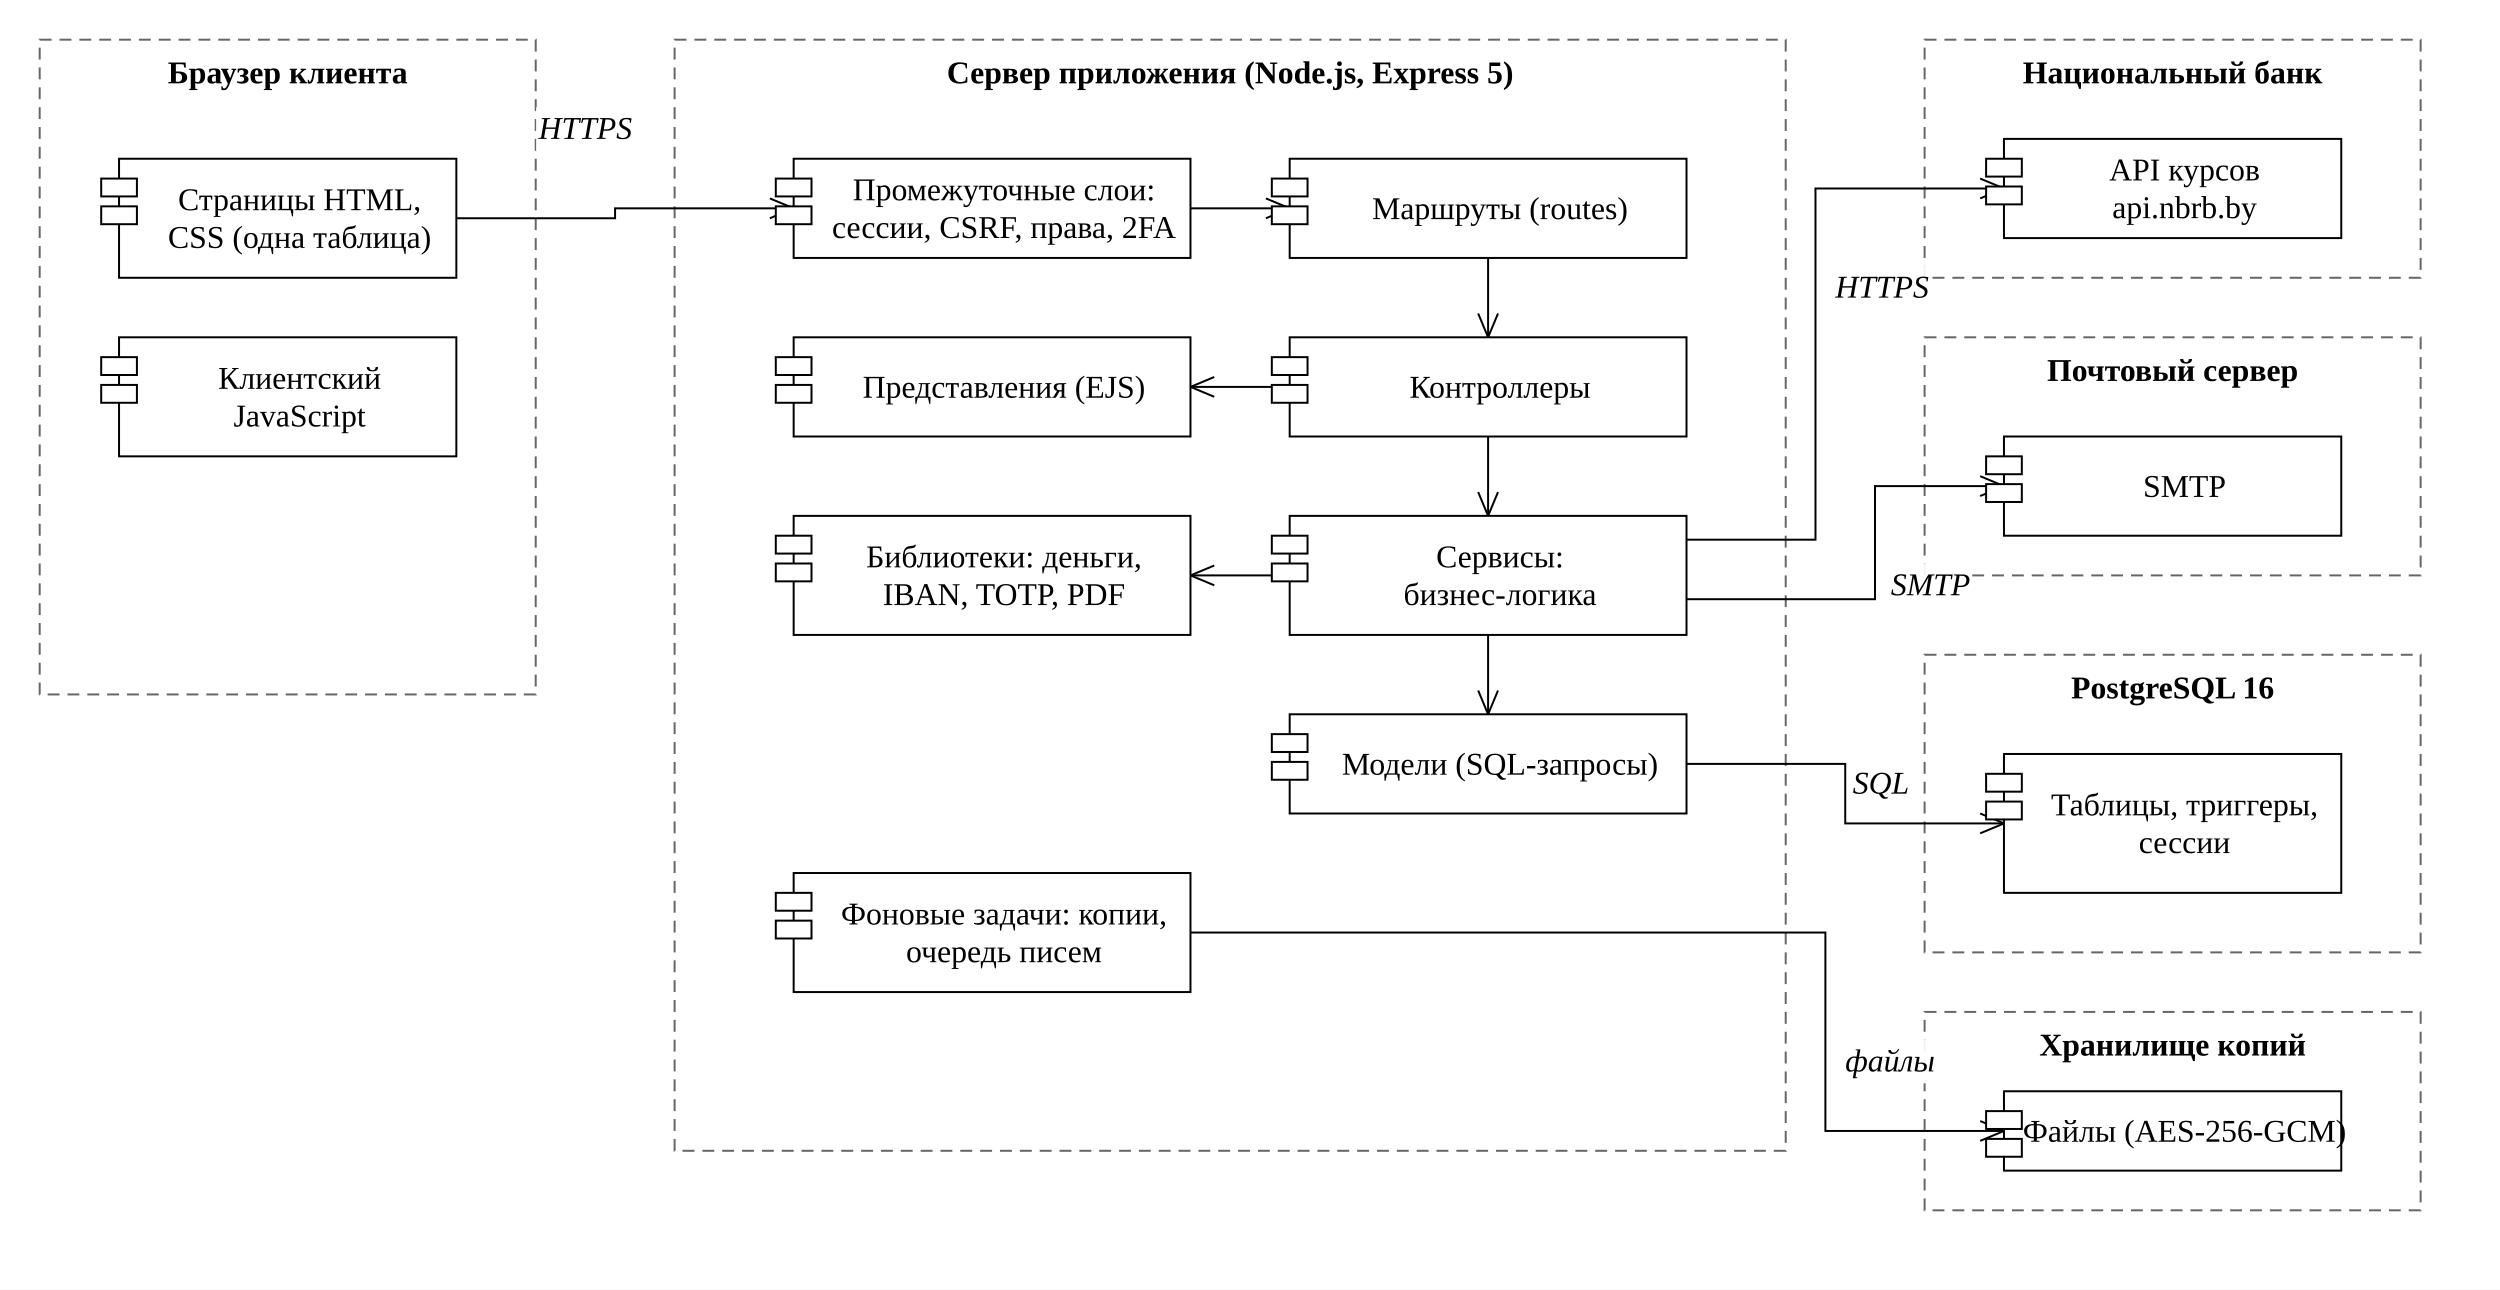
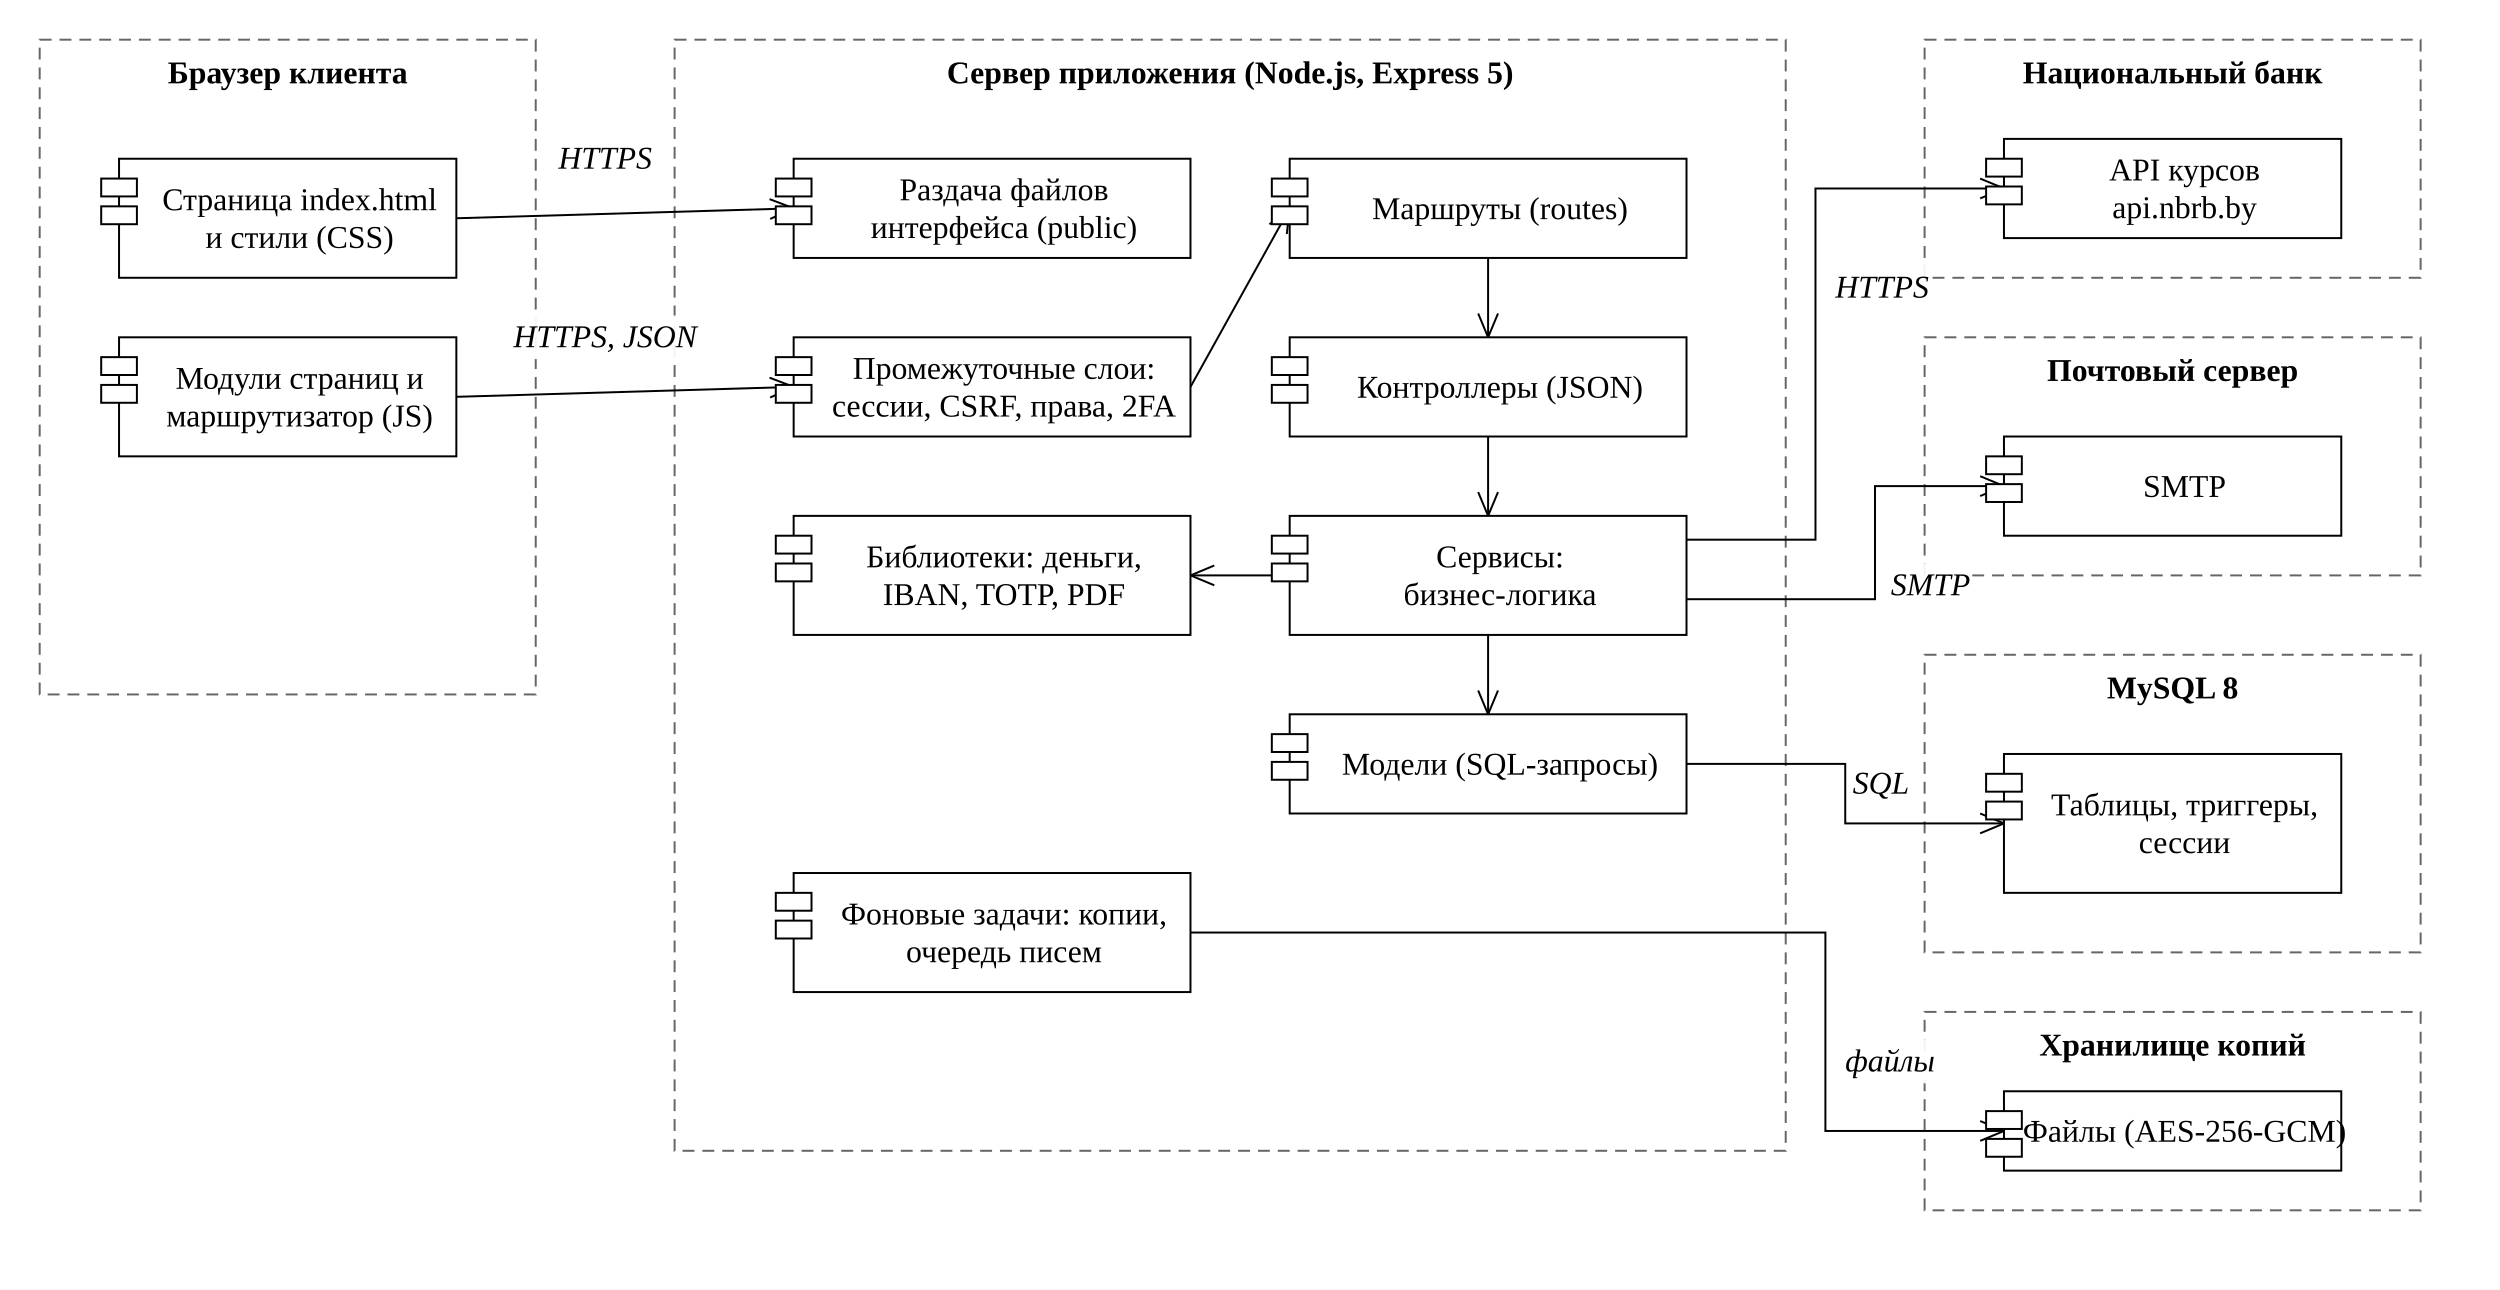
<svg xmlns="http://www.w3.org/2000/svg" width="1260" height="650" viewBox="0 0 1260 650" font-family="Times New Roman, serif">
  <rect width="100%" height="100%" fill="#ffffff" />
  <rect x="20" y="20" width="250" height="330" fill="none" stroke="#666" stroke-dasharray="6 4" />
  <text x="145" y="42" font-size="16" font-weight="bold" text-anchor="middle">Браузер клиента</text>
  <rect x="340" y="20" width="560" height="560" fill="none" stroke="#666" stroke-dasharray="6 4" />
  <text x="620" y="42" font-size="16" font-weight="bold" text-anchor="middle">Сервер приложения (Node.js, Express 5)</text>
  <rect x="970" y="330" width="250" height="150" fill="none" stroke="#666" stroke-dasharray="6 4" />
-   <text x="1095" y="352" font-size="16" font-weight="bold" text-anchor="middle">PostgreSQL 16</text>
+   <text x="1095" y="352" font-size="16" font-weight="bold" text-anchor="middle">MySQL 8</text>
  <rect x="970" y="20" width="250" height="120" fill="none" stroke="#666" stroke-dasharray="6 4" />
  <text x="1095" y="42" font-size="16" font-weight="bold" text-anchor="middle">Национальный банк</text>
  <rect x="970" y="170" width="250" height="120" fill="none" stroke="#666" stroke-dasharray="6 4" />
  <text x="1095" y="192" font-size="16" font-weight="bold" text-anchor="middle">Почтовый сервер</text>
  <rect x="970" y="510" width="250" height="100" fill="none" stroke="#666" stroke-dasharray="6 4" />
  <text x="1095" y="532" font-size="16" font-weight="bold" text-anchor="middle">Хранилище копий</text>
-   <path d="M230,110 L310,110 L310,105 L400,105" fill="none" stroke="#000" />
-   <polyline points="388,110 400,105 388,100" fill="none" stroke="#000" />
-   <rect x="270.2" y="54" width="49.6" height="22" fill="#fff" opacity="0.92" />
-   <text x="295" y="70" font-size="16" text-anchor="middle" font-style="italic">HTTPS</text>
-   <path d="M600,105 L650,105" fill="none" stroke="#000" />
-   <polyline points="638,110 650,105 638,100" fill="none" stroke="#000" />
+   <path d="M230,110 L400,105" fill="none" stroke="#000" />
+   <polyline points="388.152,110.351 400,105 387.858,100.355" fill="none" stroke="#000" />
+   <rect x="280.2" y="69" width="49.6" height="22" fill="#fff" opacity="0.92" />
+   <text x="305" y="85" font-size="16" text-anchor="middle" font-style="italic">HTTPS</text>
+   <path d="M230,200 L400,195" fill="none" stroke="#000" />
+   <polyline points="388.152,200.351 400,195 387.858,190.355" fill="none" stroke="#000" />
+   <rect x="255.24" y="159" width="99.52" height="22" fill="#fff" opacity="0.92" />
+   <text x="305" y="175" font-size="16" text-anchor="middle" font-style="italic">HTTPS, JSON</text>
+   <path d="M600,195 L650,105" fill="none" stroke="#000" />
+   <polyline points="648.543,117.918 650,105 639.801,113.062" fill="none" stroke="#000" />
  <path d="M750,130 L750,170" fill="none" stroke="#000" />
  <polyline points="745,158 750,170 755,158" fill="none" stroke="#000" />
-   <path d="M650,195 L600,195" fill="none" stroke="#000" />
-   <polyline points="612,190 600,195 612,200" fill="none" stroke="#000" />
  <path d="M750,220 L750,260" fill="none" stroke="#000" />
  <polyline points="745,248 750,260 755,248" fill="none" stroke="#000" />
  <path d="M650,290 L600,290" fill="none" stroke="#000" />
  <polyline points="612,285 600,290 612,295" fill="none" stroke="#000" />
  <path d="M750,320 L750,360" fill="none" stroke="#000" />
  <polyline points="745,348 750,360 755,348" fill="none" stroke="#000" />
  <path d="M850,385 L930,385 L930,415 L1010,415" fill="none" stroke="#000" />
  <polyline points="998,420 1010,415 998,410" fill="none" stroke="#000" />
  <rect x="931.52" y="384" width="32.96" height="22" fill="#fff" opacity="0.92" />
  <text x="948" y="400" font-size="16" text-anchor="middle" font-style="italic">SQL</text>
  <path d="M850,272 L915,272 L915,95 L1010,95" fill="none" stroke="#000" />
  <polyline points="998,100 1010,95 998,90" fill="none" stroke="#000" />
  <rect x="922" y="134" width="49.6" height="22" fill="#fff" opacity="0.92" />
  <text x="925" y="150" font-size="16" text-anchor="start" font-style="italic">HTTPS</text>
  <path d="M850,302 L945,302 L945,245 L1010,245" fill="none" stroke="#000" />
  <polyline points="998,250 1010,245 998,240" fill="none" stroke="#000" />
  <rect x="950" y="284" width="41.28" height="22" fill="#fff" opacity="0.92" />
  <text x="953" y="300" font-size="16" text-anchor="start" font-style="italic">SMTP</text>
  <path d="M600,470 L920,470 L920,570 L1010,570" fill="none" stroke="#000" />
  <polyline points="998,575 1010,570 998,565" fill="none" stroke="#000" />
  <rect x="927" y="524" width="49.6" height="22" fill="#fff" opacity="0.92" />
  <text x="930" y="540" font-size="16" text-anchor="start" font-style="italic">файлы</text>
  <rect x="60" y="80" width="170" height="60" fill="#fff" stroke="#000" />
  <rect x="51" y="90" width="18" height="9" fill="#fff" stroke="#000" />
  <rect x="51" y="104" width="18" height="9" fill="#fff" stroke="#000" />
-   <text x="151" y="105.94" font-size="16" text-anchor="middle">Страницы HTML,</text>
-   <text x="151" y="124.94" font-size="16" text-anchor="middle">CSS (одна таблица)</text>
+   <text x="151" y="105.94" font-size="16" text-anchor="middle">Страница index.html</text>
+   <text x="151" y="124.94" font-size="16" text-anchor="middle">и стили (CSS)</text>
  <rect x="60" y="170" width="170" height="60" fill="#fff" stroke="#000" />
  <rect x="51" y="180" width="18" height="9" fill="#fff" stroke="#000" />
  <rect x="51" y="194" width="18" height="9" fill="#fff" stroke="#000" />
-   <text x="151" y="195.94" font-size="16" text-anchor="middle">Клиентский</text>
-   <text x="151" y="214.94" font-size="16" text-anchor="middle">JavaScript</text>
-   <rect x="400" y="80" width="200" height="50" fill="#fff" stroke="#000" />
-   <rect x="391" y="90" width="18" height="9" fill="#fff" stroke="#000" />
-   <rect x="391" y="104" width="18" height="9" fill="#fff" stroke="#000" />
-   <text x="506" y="100.94" font-size="16" text-anchor="middle">Промежуточные слои:</text>
-   <text x="506" y="119.94" font-size="16" text-anchor="middle">сессии, CSRF, права, 2FA</text>
+   <text x="151" y="195.94" font-size="16" text-anchor="middle">Модули страниц и</text>
+   <text x="151" y="214.94" font-size="16" text-anchor="middle">маршрутизатор (JS)</text>
+   <rect x="400" y="170" width="200" height="50" fill="#fff" stroke="#000" />
+   <rect x="391" y="180" width="18" height="9" fill="#fff" stroke="#000" />
+   <rect x="391" y="194" width="18" height="9" fill="#fff" stroke="#000" />
+   <text x="506" y="190.94" font-size="16" text-anchor="middle">Промежуточные слои:</text>
+   <text x="506" y="209.94" font-size="16" text-anchor="middle">сессии, CSRF, права, 2FA</text>
  <rect x="650" y="80" width="200" height="50" fill="#fff" stroke="#000" />
  <rect x="641" y="90" width="18" height="9" fill="#fff" stroke="#000" />
  <rect x="641" y="104" width="18" height="9" fill="#fff" stroke="#000" />
  <text x="756" y="110.44" font-size="16" text-anchor="middle">Маршруты (routes)</text>
  <rect x="650" y="170" width="200" height="50" fill="#fff" stroke="#000" />
  <rect x="641" y="180" width="18" height="9" fill="#fff" stroke="#000" />
  <rect x="641" y="194" width="18" height="9" fill="#fff" stroke="#000" />
-   <text x="756" y="200.44" font-size="16" text-anchor="middle">Контроллеры</text>
-   <rect x="400" y="170" width="200" height="50" fill="#fff" stroke="#000" />
-   <rect x="391" y="180" width="18" height="9" fill="#fff" stroke="#000" />
-   <rect x="391" y="194" width="18" height="9" fill="#fff" stroke="#000" />
-   <text x="506" y="200.44" font-size="16" text-anchor="middle">Представления (EJS)</text>
+   <text x="756" y="200.44" font-size="16" text-anchor="middle">Контроллеры (JSON)</text>
+   <rect x="400" y="80" width="200" height="50" fill="#fff" stroke="#000" />
+   <rect x="391" y="90" width="18" height="9" fill="#fff" stroke="#000" />
+   <rect x="391" y="104" width="18" height="9" fill="#fff" stroke="#000" />
+   <text x="506" y="100.94" font-size="16" text-anchor="middle">Раздача файлов</text>
+   <text x="506" y="119.94" font-size="16" text-anchor="middle">интерфейса (public)</text>
  <rect x="650" y="260" width="200" height="60" fill="#fff" stroke="#000" />
  <rect x="641" y="270" width="18" height="9" fill="#fff" stroke="#000" />
  <rect x="641" y="284" width="18" height="9" fill="#fff" stroke="#000" />
  <text x="756" y="285.94" font-size="16" text-anchor="middle">Сервисы:</text>
  <text x="756" y="304.94" font-size="16" text-anchor="middle">бизнес-логика</text>
  <rect x="400" y="260" width="200" height="60" fill="#fff" stroke="#000" />
  <rect x="391" y="270" width="18" height="9" fill="#fff" stroke="#000" />
  <rect x="391" y="284" width="18" height="9" fill="#fff" stroke="#000" />
  <text x="506" y="285.94" font-size="16" text-anchor="middle">Библиотеки: деньги,</text>
  <text x="506" y="304.94" font-size="16" text-anchor="middle">IBAN, TOTP, PDF</text>
  <rect x="650" y="360" width="200" height="50" fill="#fff" stroke="#000" />
  <rect x="641" y="370" width="18" height="9" fill="#fff" stroke="#000" />
  <rect x="641" y="384" width="18" height="9" fill="#fff" stroke="#000" />
  <text x="756" y="390.44" font-size="16" text-anchor="middle">Модели (SQL-запросы)</text>
  <rect x="400" y="440" width="200" height="60" fill="#fff" stroke="#000" />
  <rect x="391" y="450" width="18" height="9" fill="#fff" stroke="#000" />
  <rect x="391" y="464" width="18" height="9" fill="#fff" stroke="#000" />
  <text x="506" y="465.94" font-size="16" text-anchor="middle">Фоновые задачи: копии,</text>
  <text x="506" y="484.94" font-size="16" text-anchor="middle">очередь писем</text>
  <rect x="1010" y="380" width="170" height="70" fill="#fff" stroke="#000" />
  <rect x="1001" y="390" width="18" height="9" fill="#fff" stroke="#000" />
  <rect x="1001" y="404" width="18" height="9" fill="#fff" stroke="#000" />
  <text x="1101" y="410.94" font-size="16" text-anchor="middle">Таблицы, триггеры,</text>
  <text x="1101" y="429.94" font-size="16" text-anchor="middle">сессии</text>
  <rect x="1010" y="70" width="170" height="50" fill="#fff" stroke="#000" />
  <rect x="1001" y="80" width="18" height="9" fill="#fff" stroke="#000" />
  <rect x="1001" y="94" width="18" height="9" fill="#fff" stroke="#000" />
  <text x="1101" y="90.94" font-size="16" text-anchor="middle">API курсов</text>
  <text x="1101" y="109.94" font-size="16" text-anchor="middle">api.nbrb.by</text>
  <rect x="1010" y="220" width="170" height="50" fill="#fff" stroke="#000" />
  <rect x="1001" y="230" width="18" height="9" fill="#fff" stroke="#000" />
  <rect x="1001" y="244" width="18" height="9" fill="#fff" stroke="#000" />
  <text x="1101" y="250.44" font-size="16" text-anchor="middle">SMTP</text>
  <rect x="1010" y="550" width="170" height="40" fill="#fff" stroke="#000" />
  <rect x="1001" y="560" width="18" height="9" fill="#fff" stroke="#000" />
  <rect x="1001" y="574" width="18" height="9" fill="#fff" stroke="#000" />
  <text x="1101" y="575.44" font-size="16" text-anchor="middle">Файлы (AES-256-GCM)</text>
</svg>
